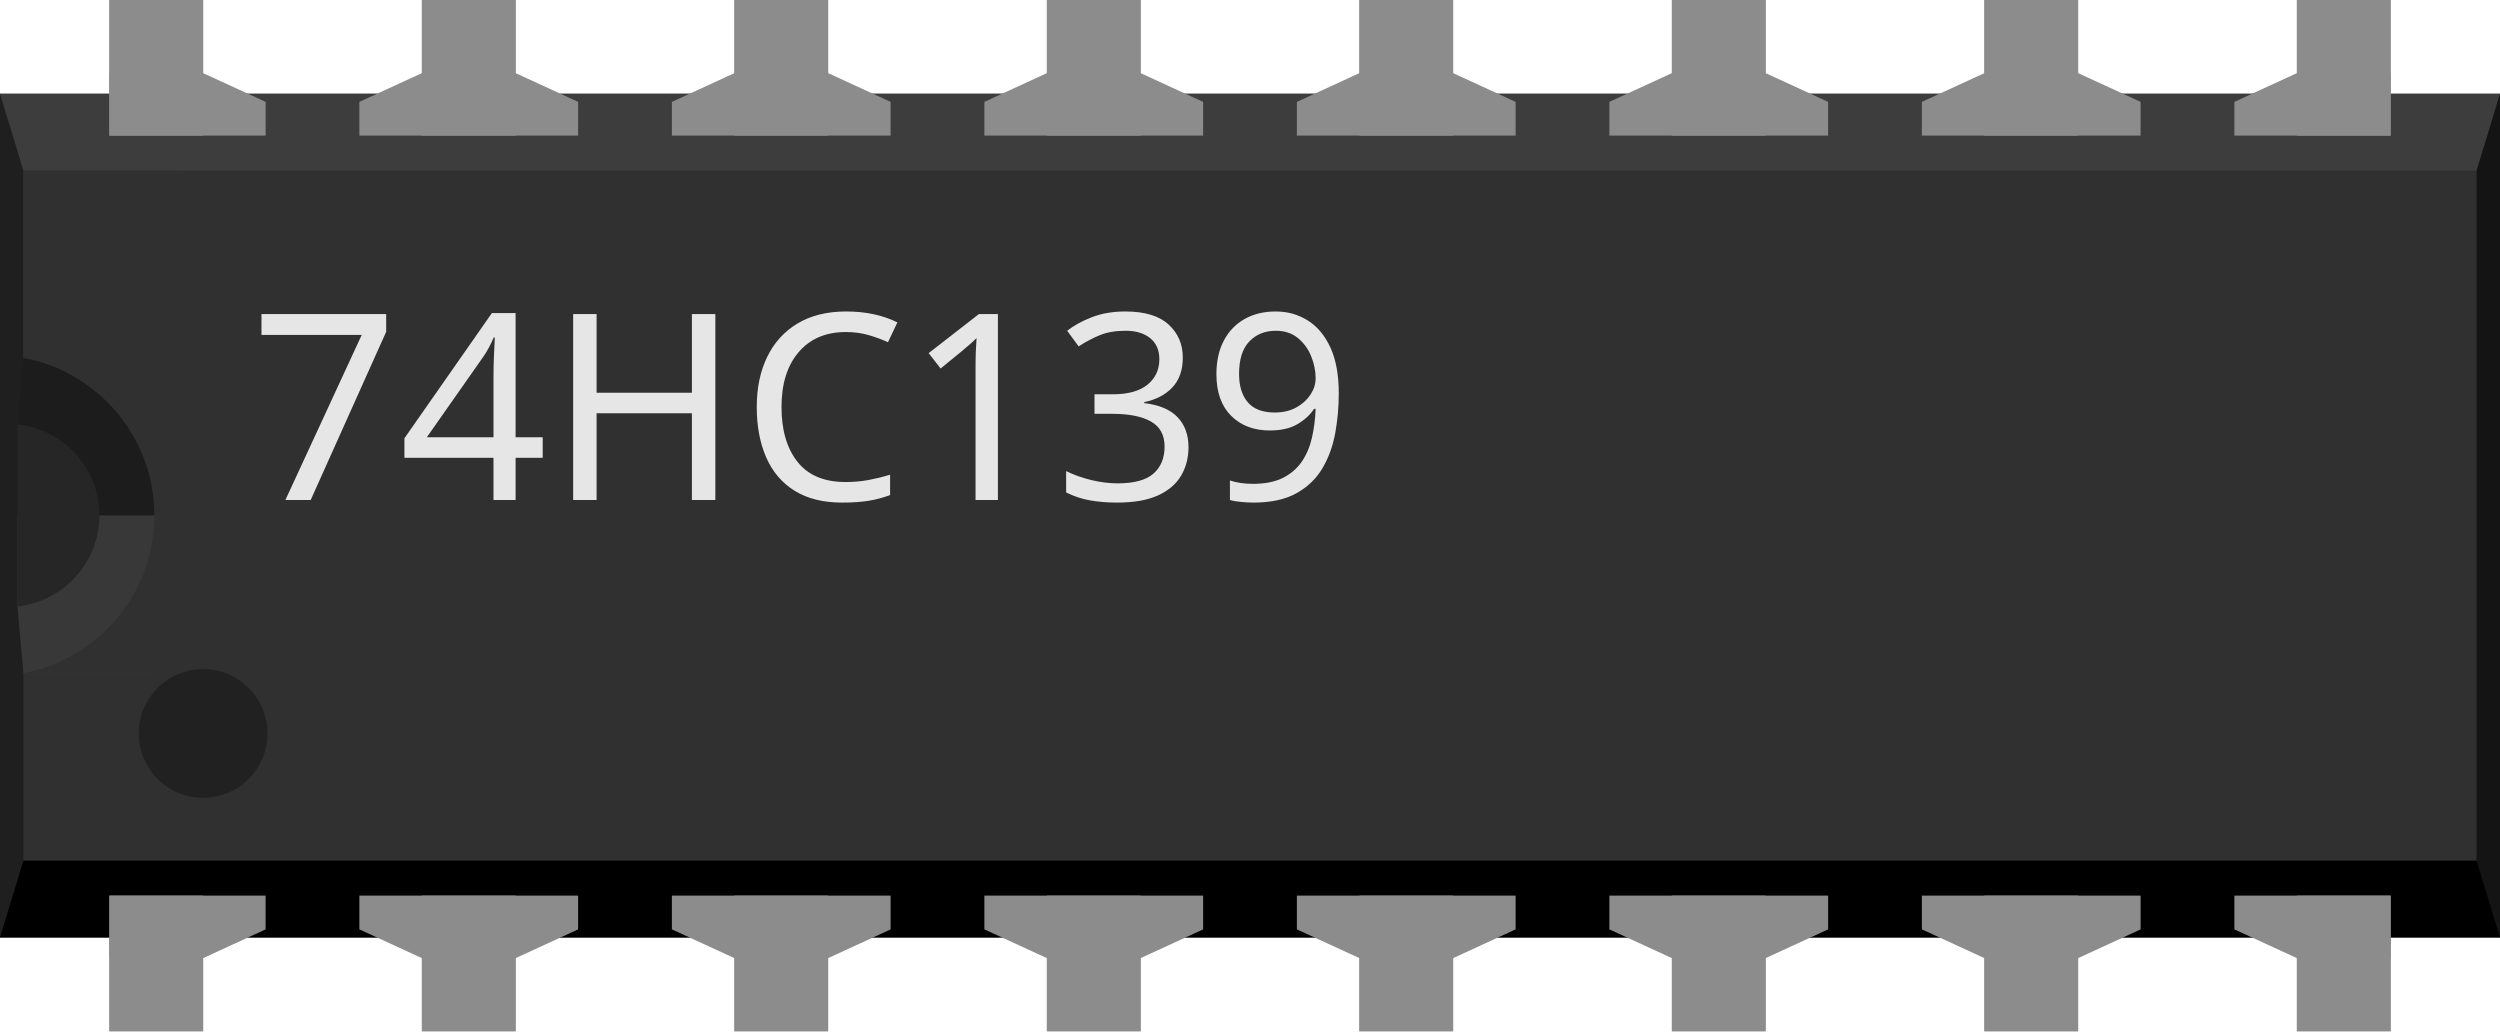
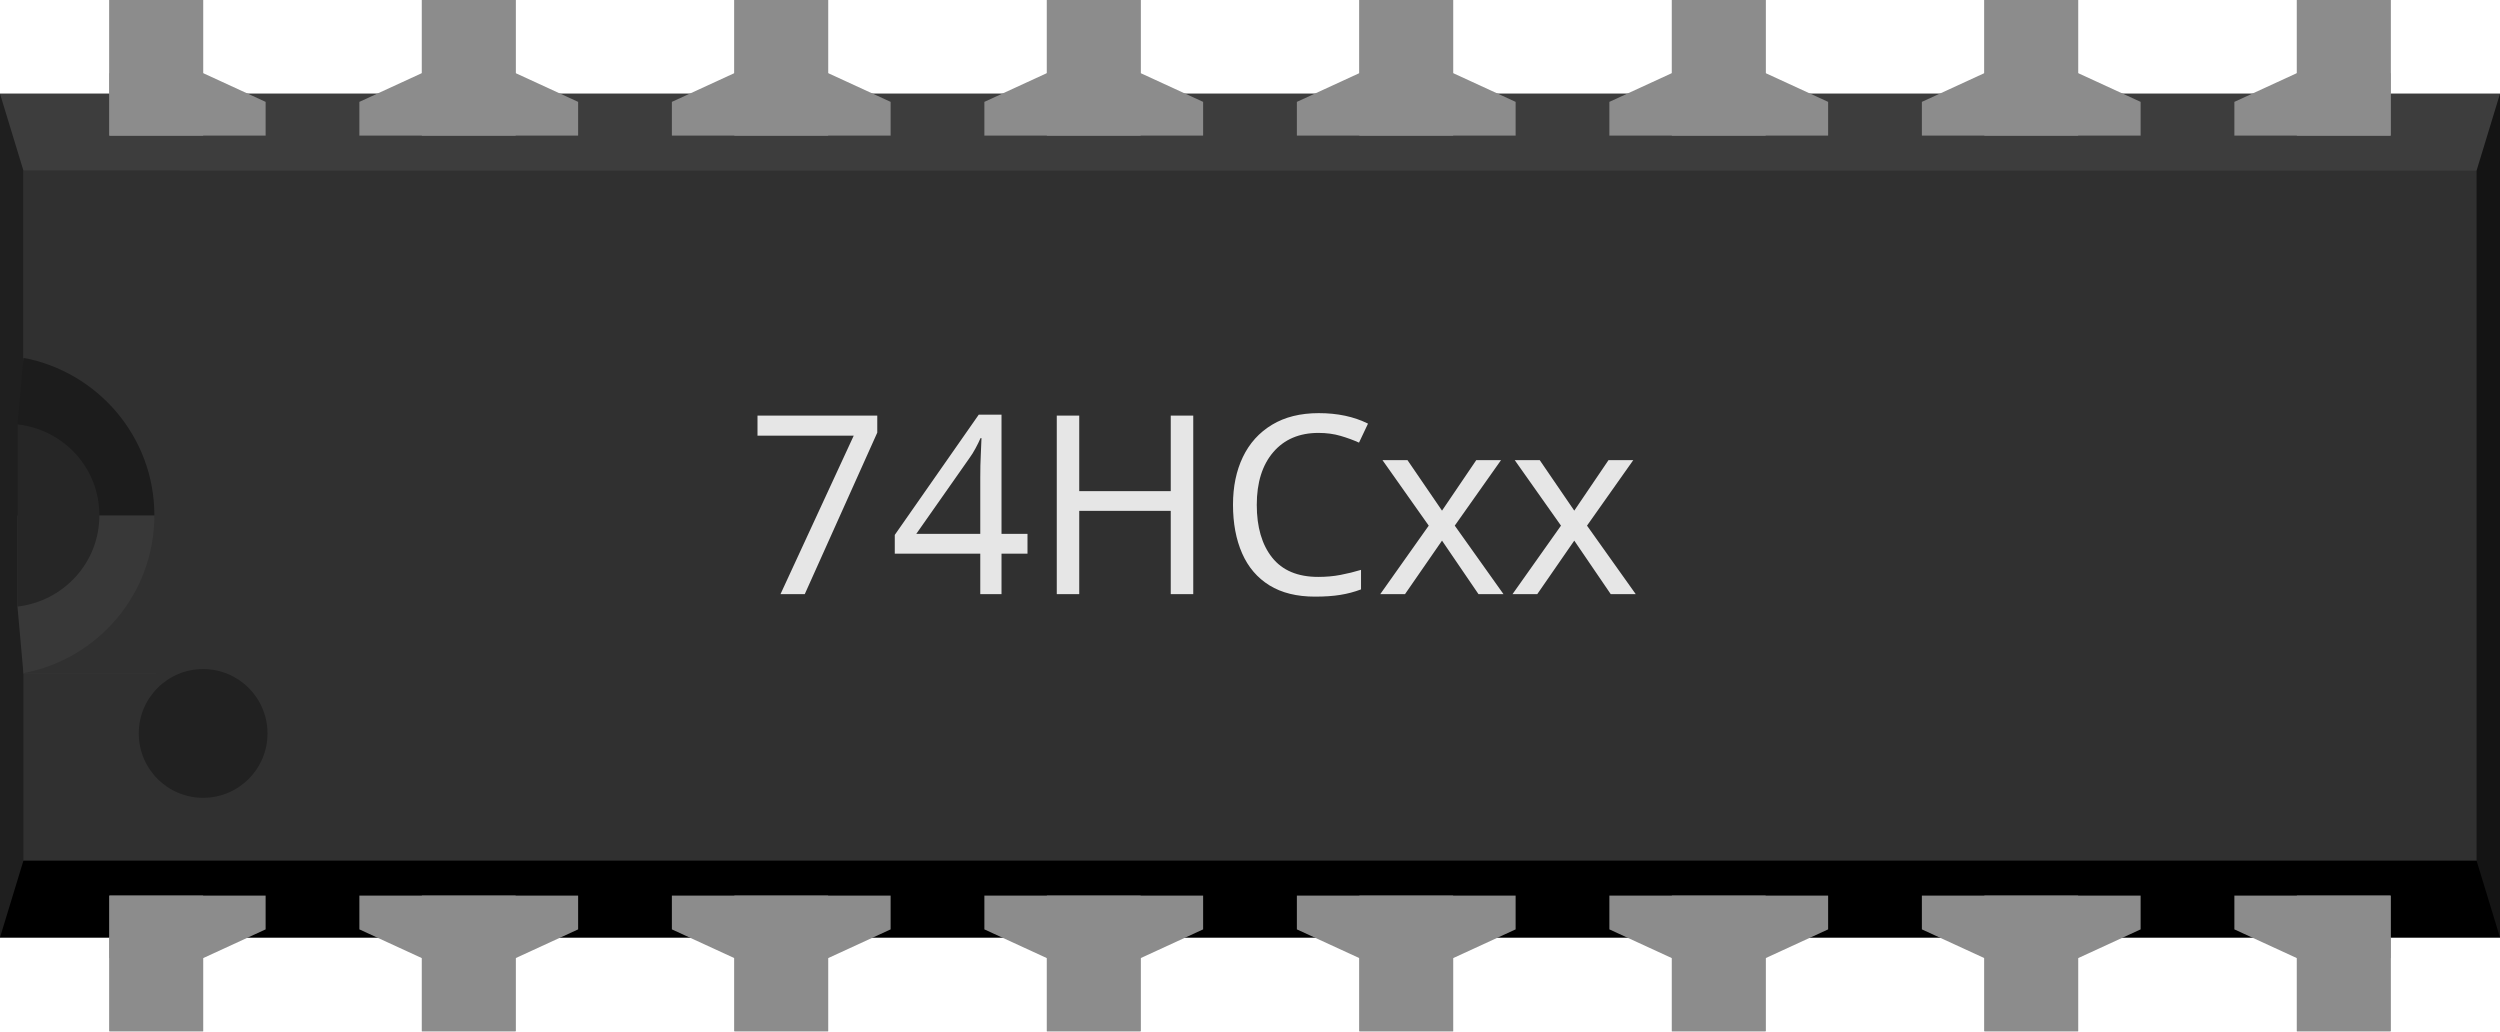
<svg xmlns="http://www.w3.org/2000/svg" width="0.8in" x="0in" version="1.2" y="0in" height="0.33in" viewBox="0 0 800 330" id="svg10818">
  <defs id="defs10822" />
  <g gorn="0.1" id="breadboard">
-     <g id="g385">
-       <g id="g284">
-         <rect width="800" x="0" y="30" fill="#303030" gorn="0.1.0" height="270" id="middle" />
-         <rect width="800" x="0" y="30" fill="#3D3D3D" gorn="0.1.1" height="24.6" id="top" />
-         <rect width="800" x="0" y="275.4" fill="#000000" gorn="0.1.2" height="24.6" id="bottom" />
-         <polygon fill="#141414" points="800,30,792.5,54.6,792.5,275.4,800,300" gorn="0.1.3" id="right" />
-         <polygon fill="#1F1F1F" points="0,30,7.5,54.6,7.5,275.4,0,300" gorn="0.1.4" id="left" />
-         <polygon fill="#1C1C1C" points="50,115,7.5,114.6,5.6,135.8,5.6,165,50,165" gorn="0.1.5" id="left-upper-rect" />
-         <polygon fill="#383838" points="7.5,215.5,50,215.5,50,165,5.6,165,5.6,194.2" gorn="0.1.6" id="left-lower-rect" />
-         <path fill="#262626" gorn="0.1.7" id="slot" d="M5.6,135.8l0,58.3c14.7,-1.7,26.2,-14,26.2,-29.2C31.8,149.7,20.4,137.5,5.6,135.8z" />
-         <path fill="#303030" gorn="0.1.8" id="cover" d="M7.5,54.6L7.5,114.5c23.8,4.5,41.9,25.3,41.9,50.4c0,25.1,-18,46,-41.9,50.5L7.5,215.5l50,0L57.5,54.6L7.5,54.6z" />
-         <circle fill="#212121" cx="65" cy="234.7" r="20.6" id="circle10750" />
-         <text x="80" y="160" fill="#e6e6e6" font-family="OCRA" gorn="0.1.10" text-anchor="start" stroke="none" id="label" style="font-style:normal;font-variant:normal;font-weight:normal;font-stretch:normal;font-size:83.333px;font-family:OCRA;-inkscape-font-specification:'OCRA, Normal';font-variant-ligatures:normal;font-variant-caps:normal;font-variant-numeric:normal;font-variant-east-asian:normal;text-anchor:start;fill:#e6e6e6;stroke:none">74HC139</text>
-         <rect width="30" x="35" y="286.6" fill="#8C8C8C" gorn="0.1.11" height="43.4" id="connector0pin" />
-         <rect width="30" x="35" y="300" fill="#8C8C8C" gorn="0.1.12" height="30" id="connector0terminal" />
-         <polygon fill="#8C8C8C" points="35,286.6,35,306.6,65,306.6,85,297.4,85,286.6" id="polygon10755" />
-         <rect width="30" x="35" fill="#8C8C8C" gorn="0.1.14" height="43.4" id="connector15pin" />
-         <rect width="30" x="35" fill="#8C8C8C" gorn="0.1.15" height="30" id="connector15terminal" />
-         <polygon fill="#8C8C8C" points="85,43.4,85,32.6,65,23.4,35,23.4,35,43.4" id="polygon10759" />
-         <rect width="30" x="735" y="286.6" fill="#8C8C8C" gorn="0.1.17" height="43.4" id="connector7pin" />
-         <rect width="30" x="735" y="300" fill="#8C8C8C" gorn="0.1.18" height="30" id="connector7terminal" />
-         <polygon fill="#8C8C8C" points="715,286.6,715,297.4,735,306.6,765,306.6,765,286.6" id="polygon10763" />
-         <rect width="30" x="735" y="0" fill="#8C8C8C" gorn="0.1.20" height="43.4" id="connector8pin" />
-         <rect width="30" x="735" y="0" fill="#8C8C8C" gorn="0.1.21" height="30" id="connector8terminal" />
-         <polygon fill="#8C8C8C" points="765,43.4,765,23.4,735,23.4,715,32.6,715,43.4" id="polygon10767" />
-         <rect width="30" x="135" y="0" fill="#8C8C8C" gorn="0.1.23" height="43.4" id="connector14pin" />
-         <rect width="30" x="135" fill="#8C8C8C" gorn="0.1.24" height="30" id="connector14terminal" />
-         <polygon fill="#8C8C8C" points="185,43.4,185,32.6,165,23.4,135,23.4,115,32.6,115,43.4" id="polygon10771" />
-         <rect width="30" x="235" y="0" fill="#8C8C8C" gorn="0.1.26" height="43.4" id="connector13pin" />
-         <rect width="30" x="235" fill="#8C8C8C" gorn="0.1.27" height="30" id="connector13terminal" />
-         <polygon fill="#8C8C8C" points="285,43.4,285,32.6,265,23.4,235,23.4,215,32.6,215,43.4" id="polygon10775" />
-         <rect width="30" x="335" y="0" fill="#8C8C8C" gorn="0.1.29" height="43.4" id="connector12pin" />
-         <rect width="30" x="335" fill="#8C8C8C" gorn="0.1.30" height="30" id="connector12terminal" />
-         <polygon fill="#8C8C8C" points="385,43.4,385,32.6,365,23.4,335,23.4,315,32.6,315,43.4" id="polygon10779" />
-         <rect width="30" x="435" y="0" fill="#8C8C8C" gorn="0.1.32" height="43.4" id="connector11pin" />
-         <rect width="30" x="435" fill="#8C8C8C" gorn="0.1.33" height="30" id="connector11terminal" />
-         <polygon fill="#8C8C8C" points="485,43.4,485,32.6,465,23.4,435,23.4,415,32.6,415,43.4" id="polygon10783" />
-         <rect width="30" x="535" y="0" fill="#8C8C8C" gorn="0.1.35" height="43.4" id="connector10pin" />
-         <rect width="30" x="535" fill="#8C8C8C" gorn="0.1.36" height="30" id="connector10terminal" />
-         <polygon fill="#8C8C8C" points="585,43.4,585,32.6,565,23.4,535,23.4,515,32.6,515,43.4" id="polygon10787" />
-         <rect width="30" x="635" y="0" fill="#8C8C8C" gorn="0.1.38" height="43.4" id="connector9pin" />
-         <rect width="30" x="635" fill="#8C8C8C" gorn="0.1.39" height="30" id="connector9terminal" />
-         <polygon fill="#8C8C8C" points="685,43.4,685,32.6,665,23.4,635,23.4,615,32.6,615,43.4" id="polygon10791" />
-         <rect width="30" x="135" y="286.6" fill="#8C8C8C" gorn="0.1.41" height="43.4" id="connector1pin" />
-         <rect width="30" x="135" y="300" fill="#8C8C8C" gorn="0.1.42" height="30" id="connector1terminal" />
-         <polygon fill="#8C8C8C" points="115,286.6,115,297.4,135,306.6,165,306.6,185,297.4,185,286.6" id="polygon10795" />
-         <rect width="30" x="235" y="286.6" fill="#8C8C8C" gorn="0.1.44" height="43.4" id="connector2pin" />
-         <rect width="30" x="235" y="300" fill="#8C8C8C" gorn="0.1.45" height="30" id="connector2terminal" />
-         <polygon fill="#8C8C8C" points="215,286.6,215,297.4,235,306.6,265,306.6,285,297.4,285,286.6" id="polygon10799" />
-         <rect width="30" x="335" y="286.6" fill="#8C8C8C" gorn="0.1.47" height="43.4" id="connector3pin" />
-         <rect width="30" x="335" y="300" fill="#8C8C8C" gorn="0.1.48" height="30" id="connector3terminal" />
-         <polygon fill="#8C8C8C" points="315,286.6,315,297.4,335,306.6,365,306.6,385,297.4,385,286.6" id="polygon10803" />
-         <rect width="30" x="435" y="286.6" fill="#8C8C8C" gorn="0.1.50" height="43.4" id="connector4pin" />
-         <rect width="30" x="435" y="300" fill="#8C8C8C" gorn="0.1.51" height="30" id="connector4terminal" />
-         <polygon fill="#8C8C8C" points="415,286.6,415,297.4,435,306.6,465,306.6,485,297.4,485,286.6" id="polygon10807" />
-         <rect width="30" x="535" y="286.6" fill="#8C8C8C" gorn="0.1.53" height="43.4" id="connector5pin" />
-         <rect width="30" x="535" y="300" fill="#8C8C8C" gorn="0.1.54" height="30" id="connector5terminal" />
-         <polygon fill="#8C8C8C" points="515,286.6,515,297.4,535,306.6,565,306.6,585,297.4,585,286.6" id="polygon10811" />
-         <rect width="30" x="635" y="286.6" fill="#8C8C8C" gorn="0.1.56" height="43.4" id="connector6pin" />
-         <rect width="30" x="635" y="300" fill="#8C8C8C" gorn="0.1.57" height="30" id="connector6terminal" />
-         <polygon fill="#8C8C8C" points="615,286.6,615,297.4,635,306.6,665,306.6,685,297.4,685,286.6" id="polygon10815" />
-       </g>
-     </g>
+     <rect width="800" x="0" y="30" fill="#303030" gorn="0.1.0" height="270" id="middle" />
+     <rect width="800" x="0" y="30" fill="#3D3D3D" gorn="0.1.1" height="24.6" id="top" />
+     <rect width="800" x="0" y="275.4" fill="#000000" gorn="0.1.2" height="24.6" id="bottom" />
+     <polygon fill="#141414" points="800,30,792.5,54.6,792.5,275.4,800,300" gorn="0.1.3" id="right" />
+     <polygon fill="#1F1F1F" points="0,30,7.5,54.6,7.5,275.4,0,300" gorn="0.1.4" id="left" />
+     <polygon fill="#1C1C1C" points="50,115,7.5,114.6,5.6,135.8,5.6,165,50,165" gorn="0.1.5" id="left-upper-rect" />
+     <polygon fill="#383838" points="7.5,215.5,50,215.5,50,165,5.6,165,5.6,194.2" gorn="0.1.6" id="left-lower-rect" />
+     <path fill="#262626" gorn="0.1.7" id="slot" d="M5.6,135.8l0,58.3c14.7,-1.7,26.2,-14,26.2,-29.2C31.8,149.7,20.4,137.5,5.6,135.8z" />
+     <path fill="#303030" gorn="0.1.8" id="cover" d="M7.5,54.6L7.5,114.5c23.8,4.5,41.9,25.3,41.9,50.4c0,25.1,-18,46,-41.9,50.5L7.5,215.5l50,0L57.5,54.6L7.5,54.6z" />
+     <circle fill="#212121" cx="65" cy="234.7" r="20.6" id="circle10750" />
+     <text x="238.884" y="190.124" fill="#e6e6e6" font-family="OCRA" gorn="0.1.10" text-anchor="start" stroke="none" id="label" font-size="80px">74HCxx</text>
+     <rect width="30" x="35" y="286.6" fill="#8C8C8C" gorn="0.1.11" height="43.4" id="connector0pin" />
+     <rect width="30" x="35" y="300" fill="#8C8C8C" gorn="0.1.12" height="30" id="connector0terminal" />
+     <polygon fill="#8C8C8C" points="35,286.6,35,306.6,65,306.6,85,297.4,85,286.6" id="polygon10755" />
+     <rect width="30" x="35" fill="#8C8C8C" gorn="0.1.14" height="43.4" id="connector15pin" />
+     <rect width="30" x="35" fill="#8C8C8C" gorn="0.1.15" height="30" id="connector15terminal" />
+     <polygon fill="#8C8C8C" points="85,43.4,85,32.6,65,23.4,35,23.4,35,43.4" id="polygon10759" />
+     <rect width="30" x="735" y="286.6" fill="#8C8C8C" gorn="0.1.17" height="43.4" id="connector7pin" />
+     <rect width="30" x="735" y="300" fill="#8C8C8C" gorn="0.1.18" height="30" id="connector7terminal" />
+     <polygon fill="#8C8C8C" points="715,286.6,715,297.4,735,306.6,765,306.6,765,286.6" id="polygon10763" />
+     <rect width="30" x="735" y="0" fill="#8C8C8C" gorn="0.1.20" height="43.4" id="connector8pin" />
+     <rect width="30" x="735" y="0" fill="#8C8C8C" gorn="0.1.21" height="30" id="connector8terminal" />
+     <polygon fill="#8C8C8C" points="765,43.4,765,23.4,735,23.4,715,32.6,715,43.4" id="polygon10767" />
+     <rect width="30" x="135" y="0" fill="#8C8C8C" gorn="0.1.23" height="43.4" id="connector14pin" />
+     <rect width="30" x="135" fill="#8C8C8C" gorn="0.1.24" height="30" id="connector14terminal" />
+     <polygon fill="#8C8C8C" points="185,43.4,185,32.6,165,23.4,135,23.4,115,32.6,115,43.4" id="polygon10771" />
+     <rect width="30" x="235" y="0" fill="#8C8C8C" gorn="0.1.26" height="43.4" id="connector13pin" />
+     <rect width="30" x="235" fill="#8C8C8C" gorn="0.1.27" height="30" id="connector13terminal" />
+     <polygon fill="#8C8C8C" points="285,43.4,285,32.6,265,23.4,235,23.4,215,32.6,215,43.4" id="polygon10775" />
+     <rect width="30" x="335" y="0" fill="#8C8C8C" gorn="0.1.29" height="43.4" id="connector12pin" />
+     <rect width="30" x="335" fill="#8C8C8C" gorn="0.1.30" height="30" id="connector12terminal" />
+     <polygon fill="#8C8C8C" points="385,43.4,385,32.6,365,23.4,335,23.4,315,32.6,315,43.4" id="polygon10779" />
+     <rect width="30" x="435" y="0" fill="#8C8C8C" gorn="0.1.32" height="43.4" id="connector11pin" />
+     <rect width="30" x="435" fill="#8C8C8C" gorn="0.1.33" height="30" id="connector11terminal" />
+     <polygon fill="#8C8C8C" points="485,43.4,485,32.6,465,23.4,435,23.4,415,32.6,415,43.4" id="polygon10783" />
+     <rect width="30" x="535" y="0" fill="#8C8C8C" gorn="0.1.35" height="43.4" id="connector10pin" />
+     <rect width="30" x="535" fill="#8C8C8C" gorn="0.1.36" height="30" id="connector10terminal" />
+     <polygon fill="#8C8C8C" points="585,43.4,585,32.6,565,23.4,535,23.4,515,32.6,515,43.4" id="polygon10787" />
+     <rect width="30" x="635" y="0" fill="#8C8C8C" gorn="0.1.38" height="43.4" id="connector9pin" />
+     <rect width="30" x="635" fill="#8C8C8C" gorn="0.1.39" height="30" id="connector9terminal" />
+     <polygon fill="#8C8C8C" points="685,43.4,685,32.6,665,23.4,635,23.4,615,32.6,615,43.4" id="polygon10791" />
+     <rect width="30" x="135" y="286.6" fill="#8C8C8C" gorn="0.1.41" height="43.4" id="connector1pin" />
+     <rect width="30" x="135" y="300" fill="#8C8C8C" gorn="0.1.42" height="30" id="connector1terminal" />
+     <polygon fill="#8C8C8C" points="115,286.6,115,297.4,135,306.6,165,306.6,185,297.4,185,286.6" id="polygon10795" />
+     <rect width="30" x="235" y="286.6" fill="#8C8C8C" gorn="0.1.44" height="43.4" id="connector2pin" />
+     <rect width="30" x="235" y="300" fill="#8C8C8C" gorn="0.1.45" height="30" id="connector2terminal" />
+     <polygon fill="#8C8C8C" points="215,286.6,215,297.4,235,306.6,265,306.6,285,297.4,285,286.6" id="polygon10799" />
+     <rect width="30" x="335" y="286.6" fill="#8C8C8C" gorn="0.1.47" height="43.4" id="connector3pin" />
+     <rect width="30" x="335" y="300" fill="#8C8C8C" gorn="0.1.48" height="30" id="connector3terminal" />
+     <polygon fill="#8C8C8C" points="315,286.6,315,297.4,335,306.6,365,306.6,385,297.4,385,286.6" id="polygon10803" />
+     <rect width="30" x="435" y="286.6" fill="#8C8C8C" gorn="0.1.50" height="43.4" id="connector4pin" />
+     <rect width="30" x="435" y="300" fill="#8C8C8C" gorn="0.1.51" height="30" id="connector4terminal" />
+     <polygon fill="#8C8C8C" points="415,286.6,415,297.4,435,306.6,465,306.6,485,297.4,485,286.6" id="polygon10807" />
+     <rect width="30" x="535" y="286.6" fill="#8C8C8C" gorn="0.1.53" height="43.4" id="connector5pin" />
+     <rect width="30" x="535" y="300" fill="#8C8C8C" gorn="0.1.54" height="30" id="connector5terminal" />
+     <polygon fill="#8C8C8C" points="515,286.6,515,297.4,535,306.6,565,306.6,585,297.4,585,286.6" id="polygon10811" />
+     <rect width="30" x="635" y="286.6" fill="#8C8C8C" gorn="0.1.56" height="43.4" id="connector6pin" />
+     <rect width="30" x="635" y="300" fill="#8C8C8C" gorn="0.1.57" height="30" id="connector6terminal" />
+     <polygon fill="#8C8C8C" points="615,286.6,615,297.4,635,306.6,665,306.6,685,297.4,685,286.6" id="polygon10815" />
  </g>
</svg>
